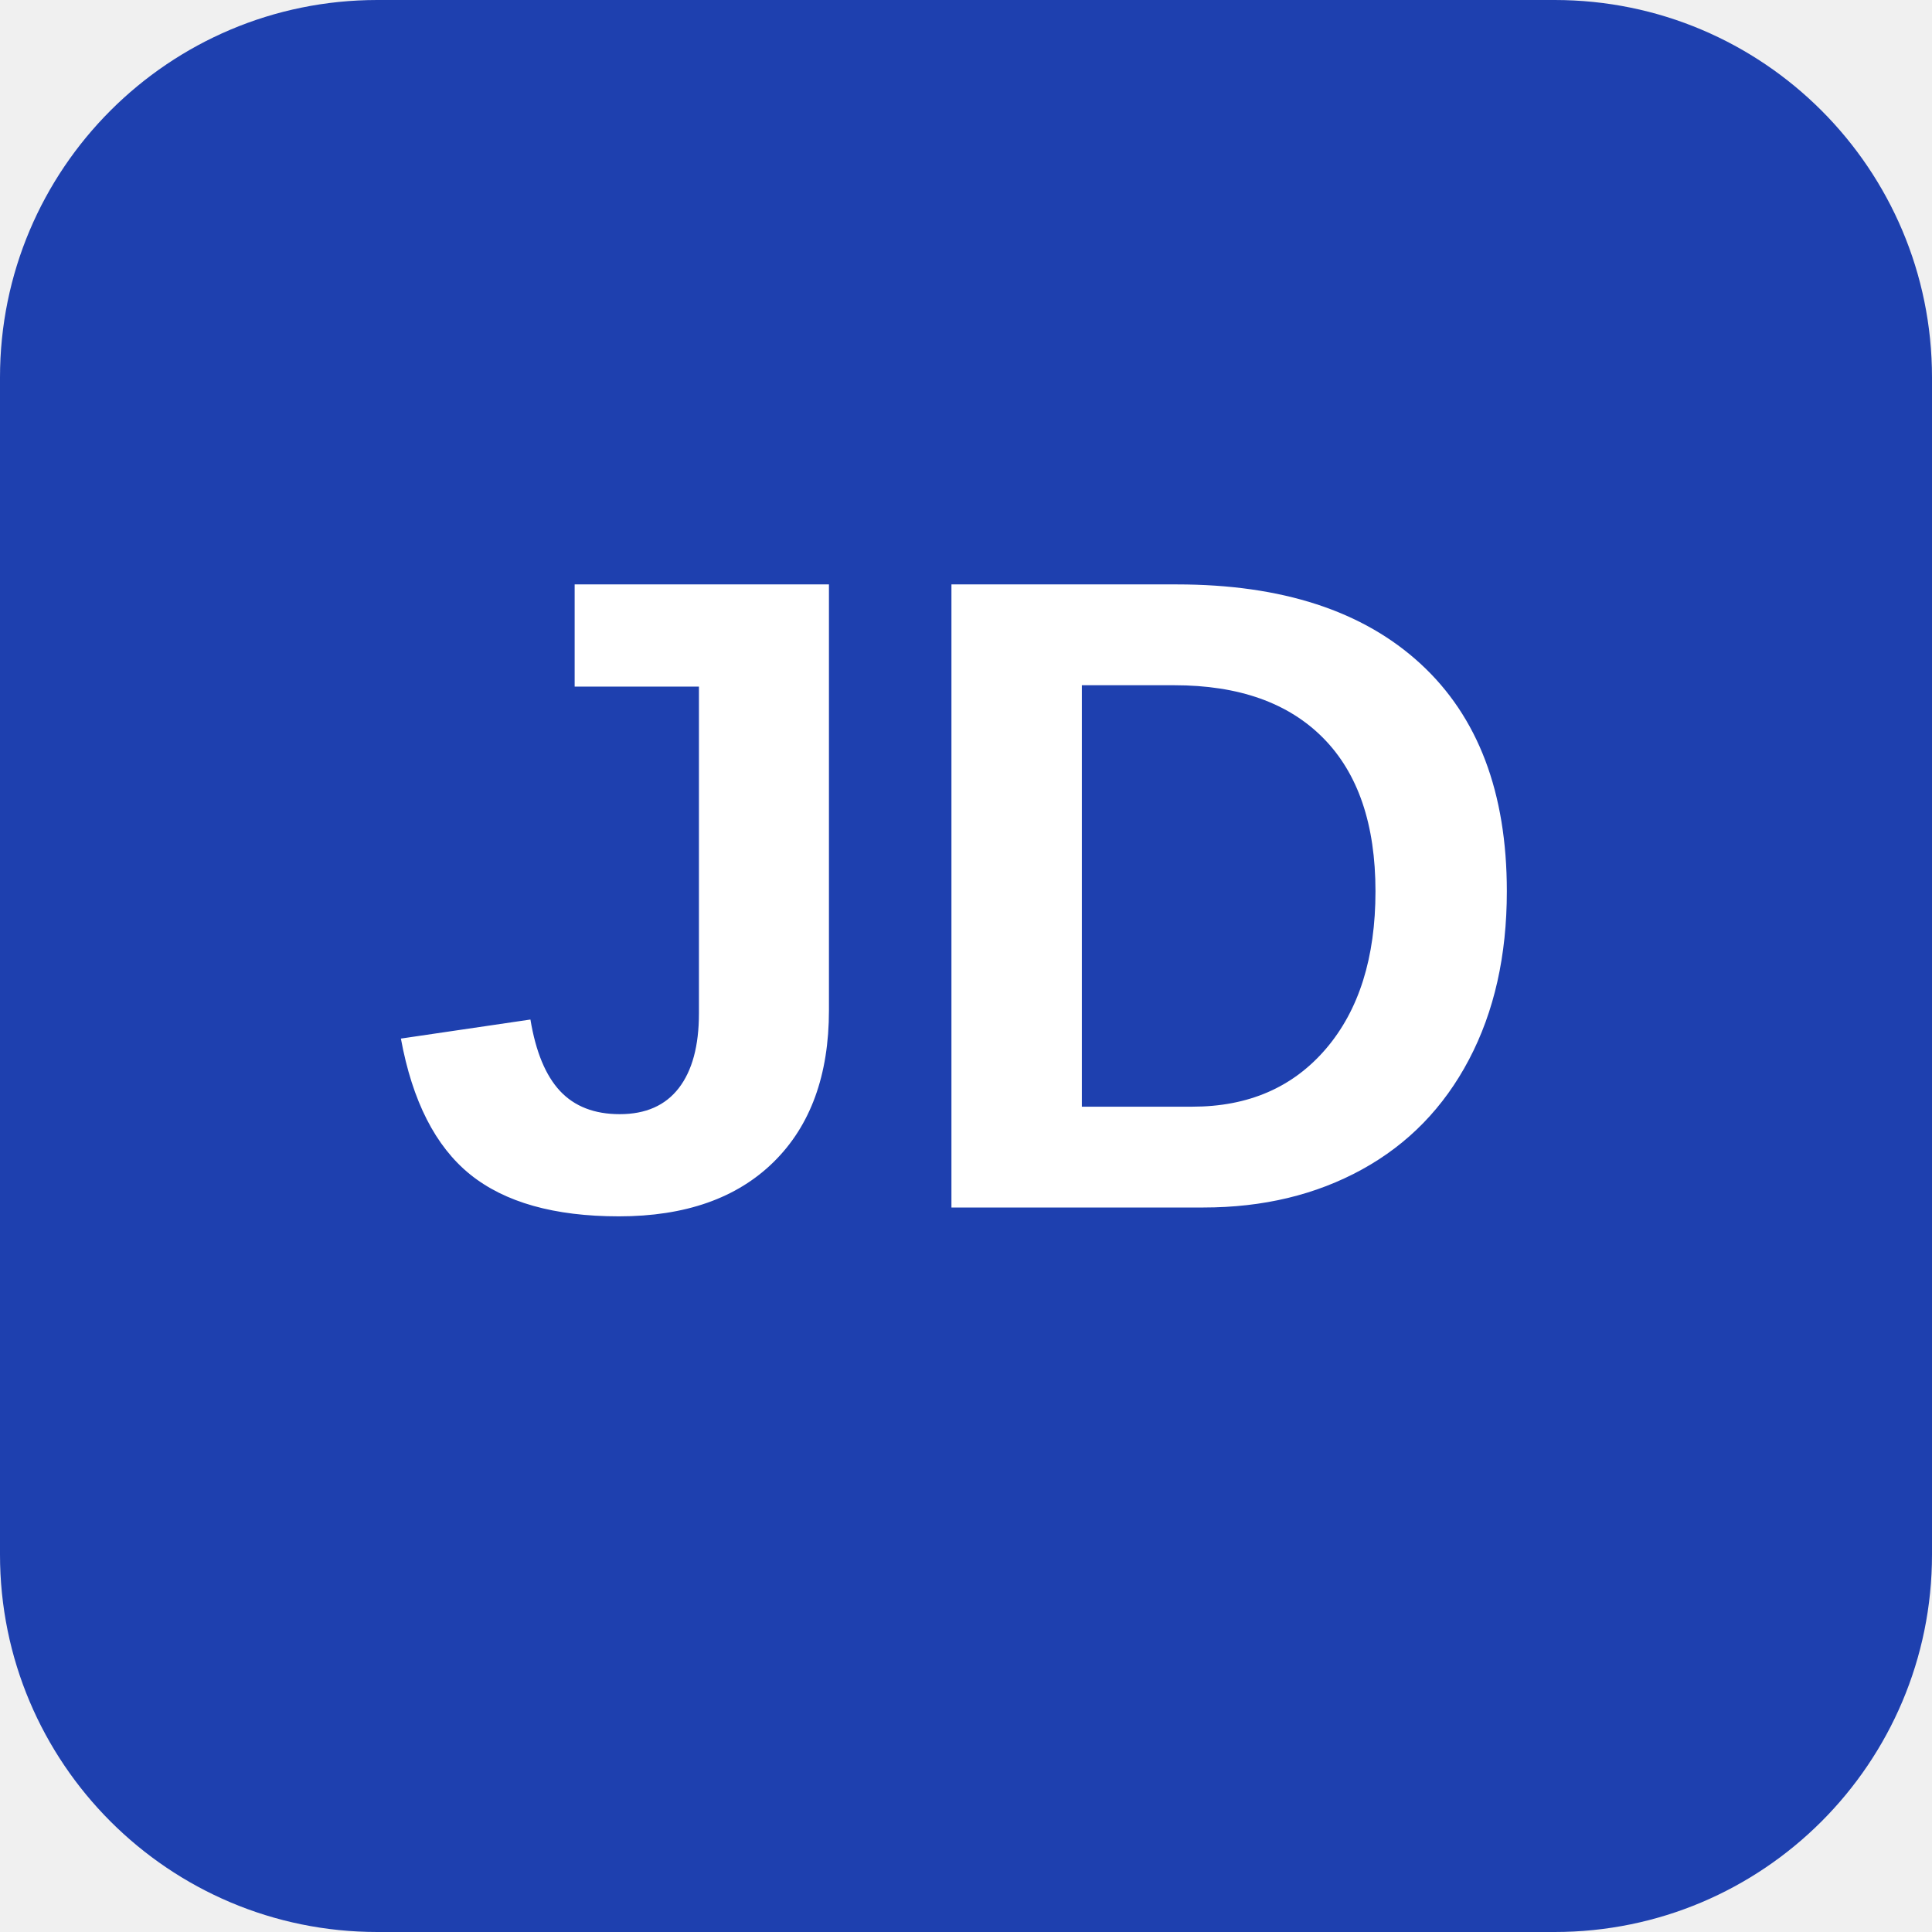
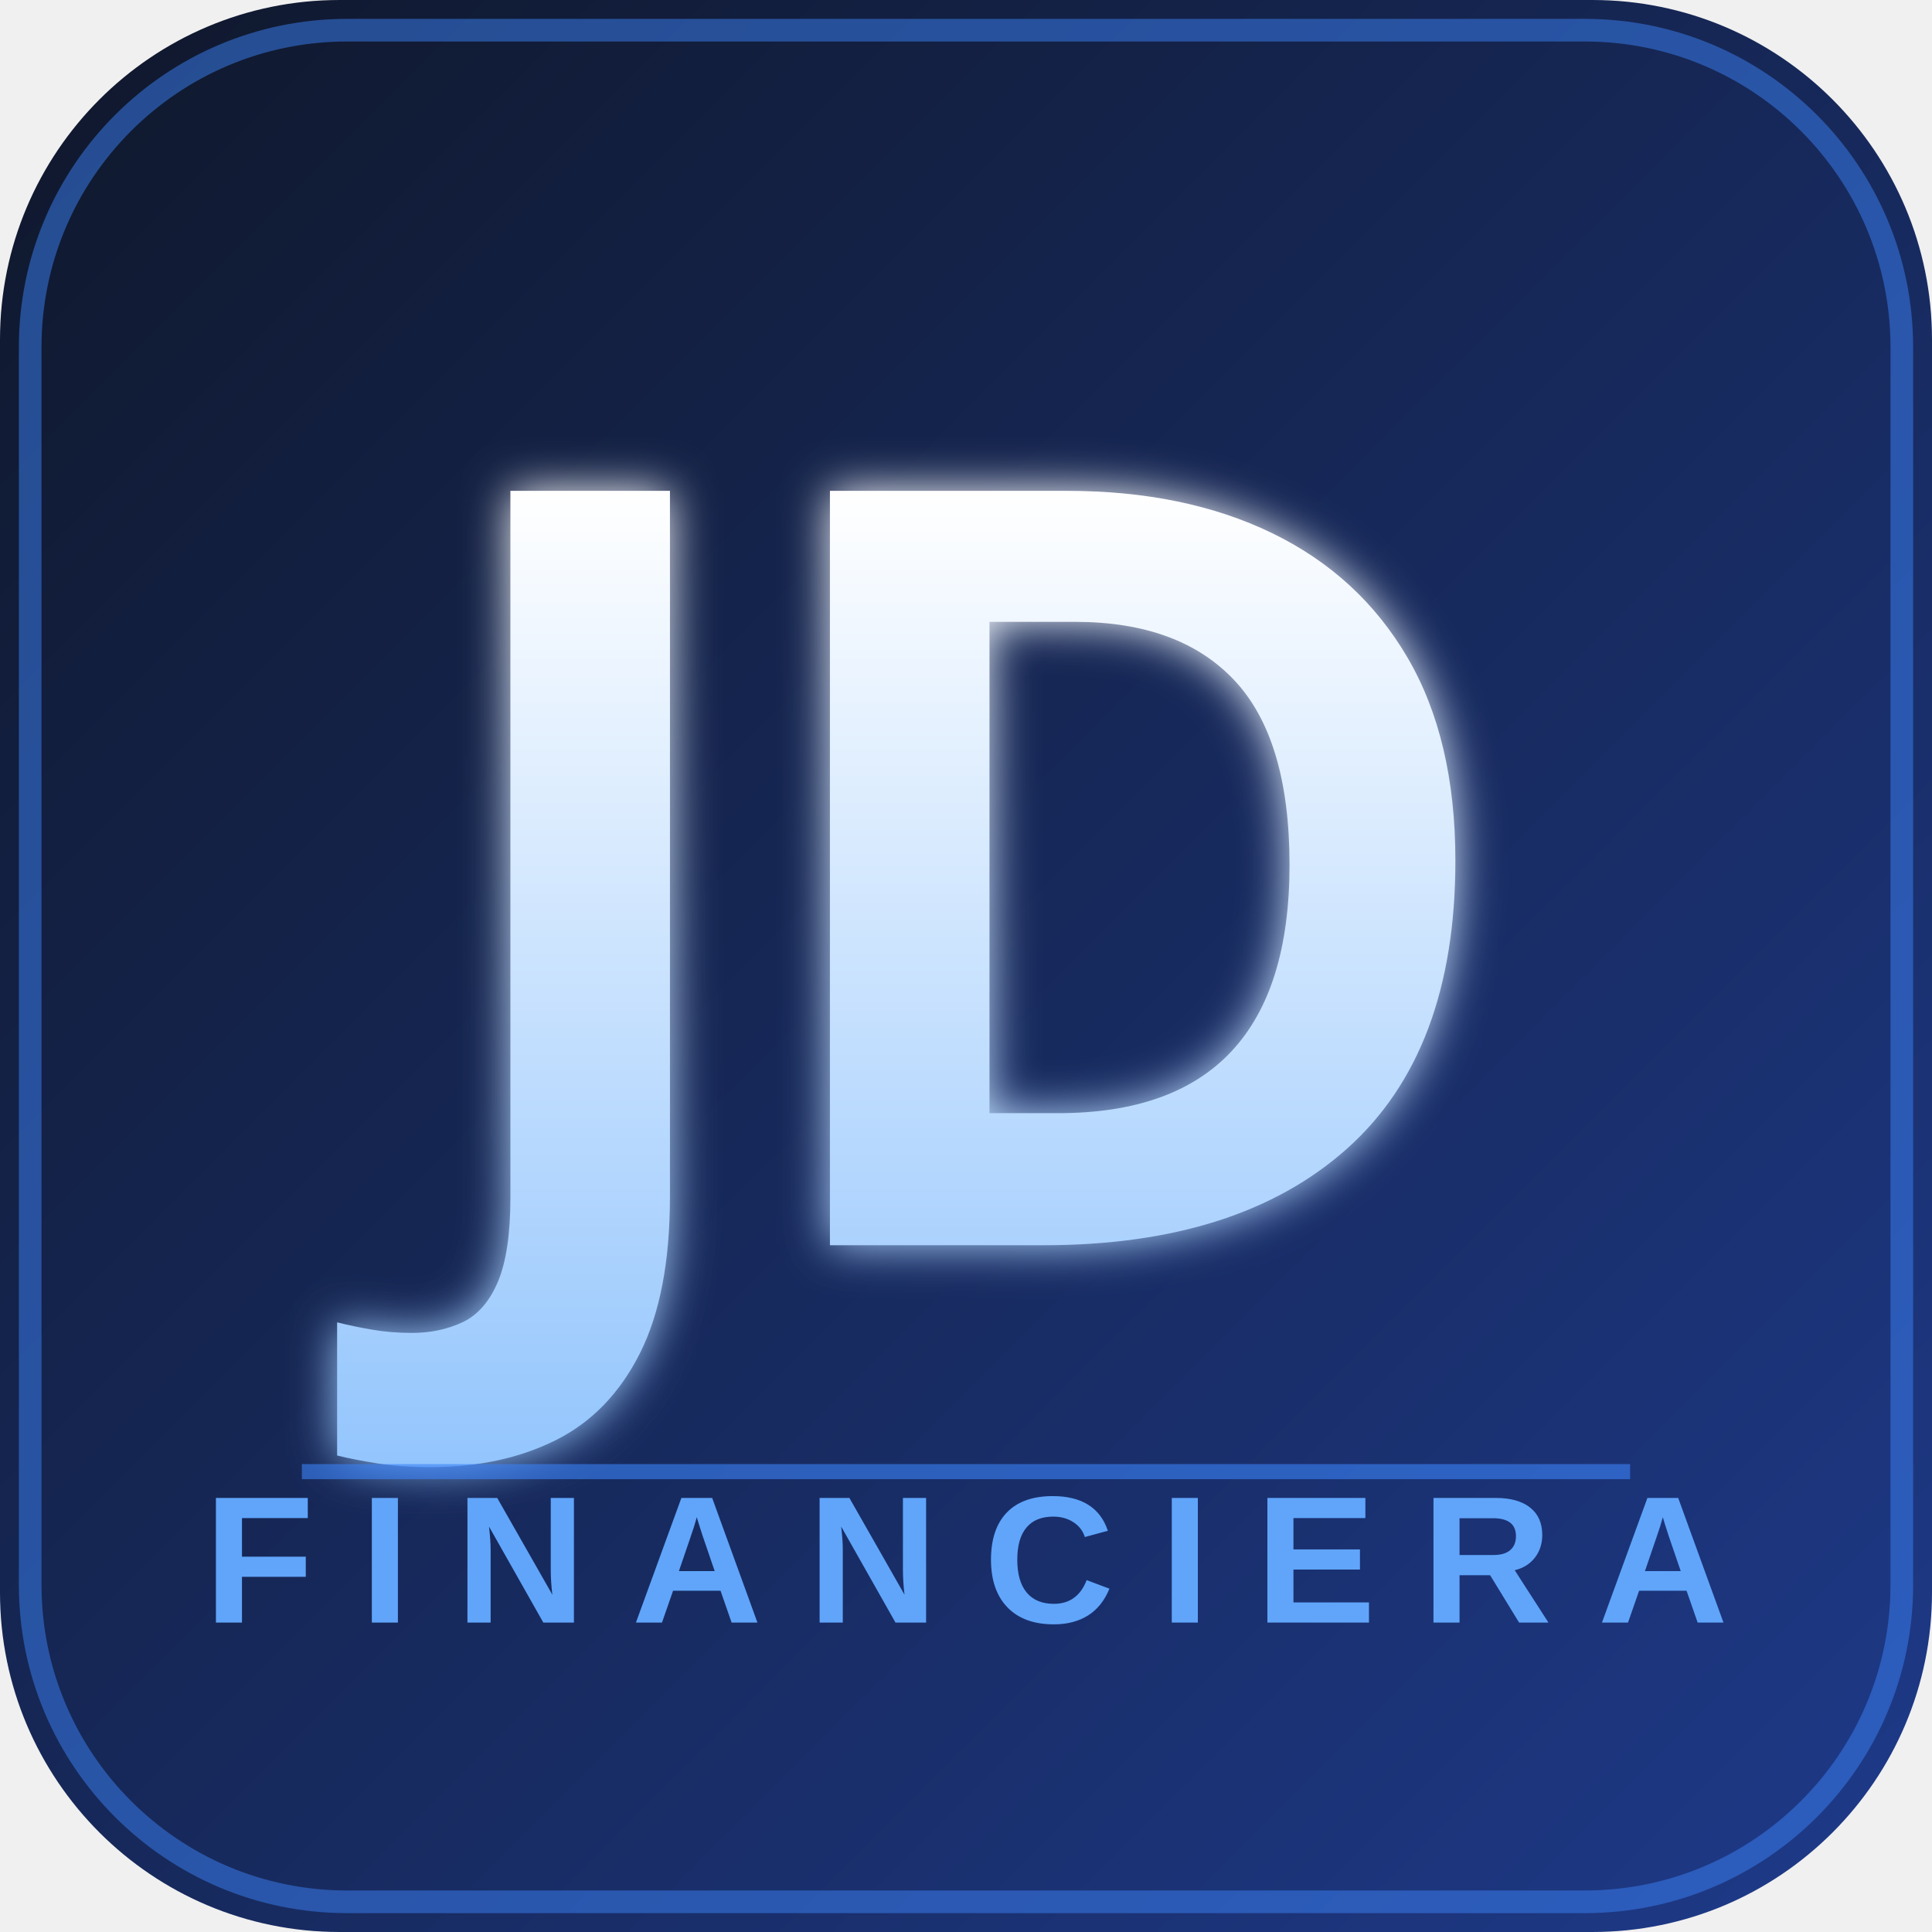
<svg xmlns="http://www.w3.org/2000/svg" viewBox="0 0 512 512">
-   <rect width="512" height="512" rx="100" fill="#1e40af" />
-   <text x="256" y="320" font-family="Arial Black, Arial" font-weight="900" font-size="240" fill="#ffffff" text-anchor="middle">JD</text>
+   <defs>
+     <linearGradient id="bg" x1="0%" y1="0%" x2="100%" y2="100%">
+       <stop offset="0%" style="stop-color:#0f172a" />
+       <stop offset="100%" style="stop-color:#1e3a8a" />
+     </linearGradient>
+     <linearGradient id="txt" x1="0%" y1="0%" x2="0%" y2="100%">
+       <stop offset="0%" style="stop-color:#ffffff" />
+       <stop offset="100%" style="stop-color:#93c5fd" />
+     </linearGradient>
+     <filter id="glow">
+       <feGaussianBlur stdDeviation="6" result="blur" />
+       <feMerge>
+         <feMergeNode in="blur" />
+         <feMergeNode in="SourceGraphic" />
+       </feMerge>
+     </filter>
+   </defs>
+   <rect width="512" height="512" rx="90" fill="url(#bg)" />
+   <rect x="8" y="8" width="496" height="496" rx="84" fill="none" stroke="#3b82f6" stroke-width="6" opacity="0.5" />
+   <text x="256" y="330" font-family="Arial Black, Impact, sans-serif" font-weight="900" font-size="280" fill="url(#txt)" text-anchor="middle" filter="url(#glow)" letter-spacing="-8">JD</text>
+   <line x1="80" y1="390" x2="432" y2="390" stroke="#3b82f6" stroke-width="4" opacity="0.6" />
+   <text x="256" y="430" font-family="Arial, sans-serif" font-weight="700" font-size="48" fill="#60a5fa" text-anchor="middle" letter-spacing="12">FINANCIERA</text>
</svg>
